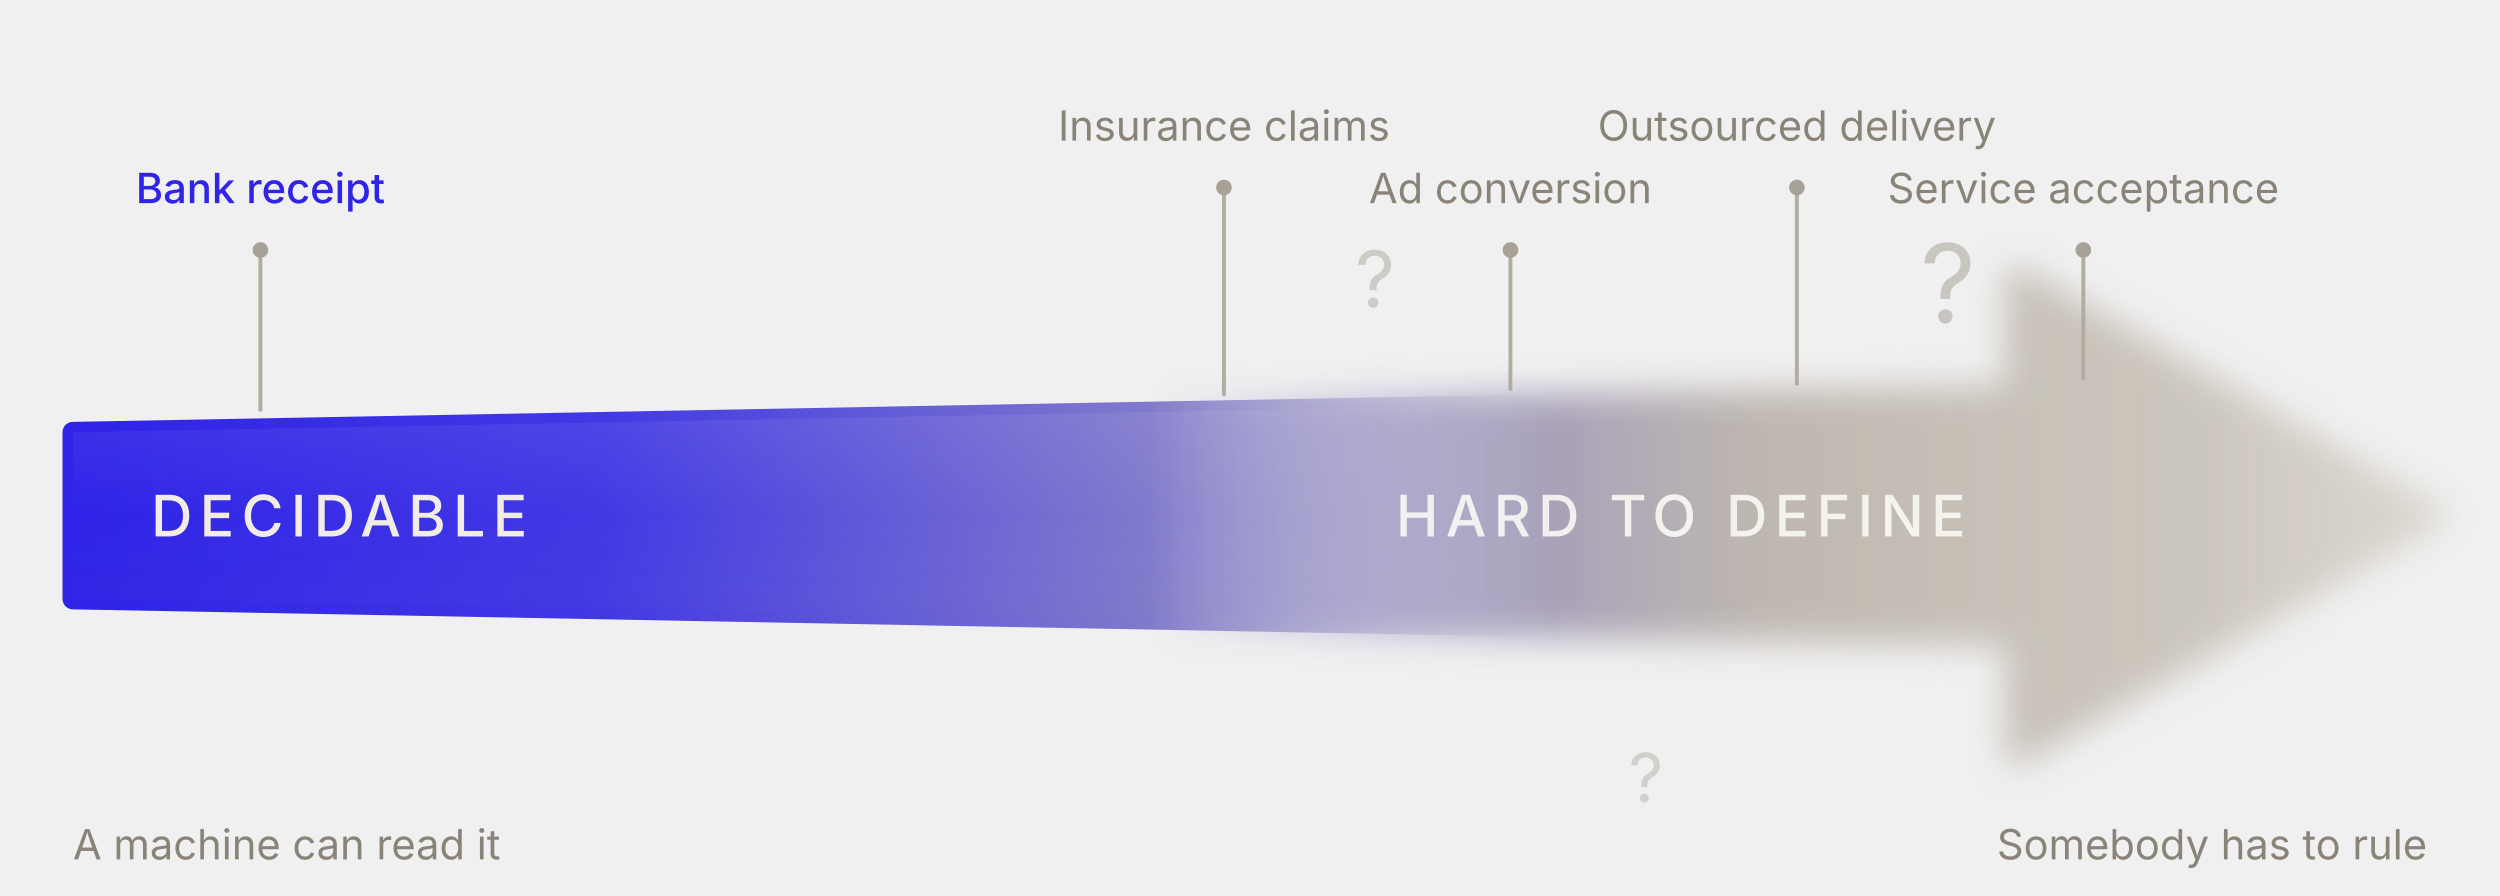
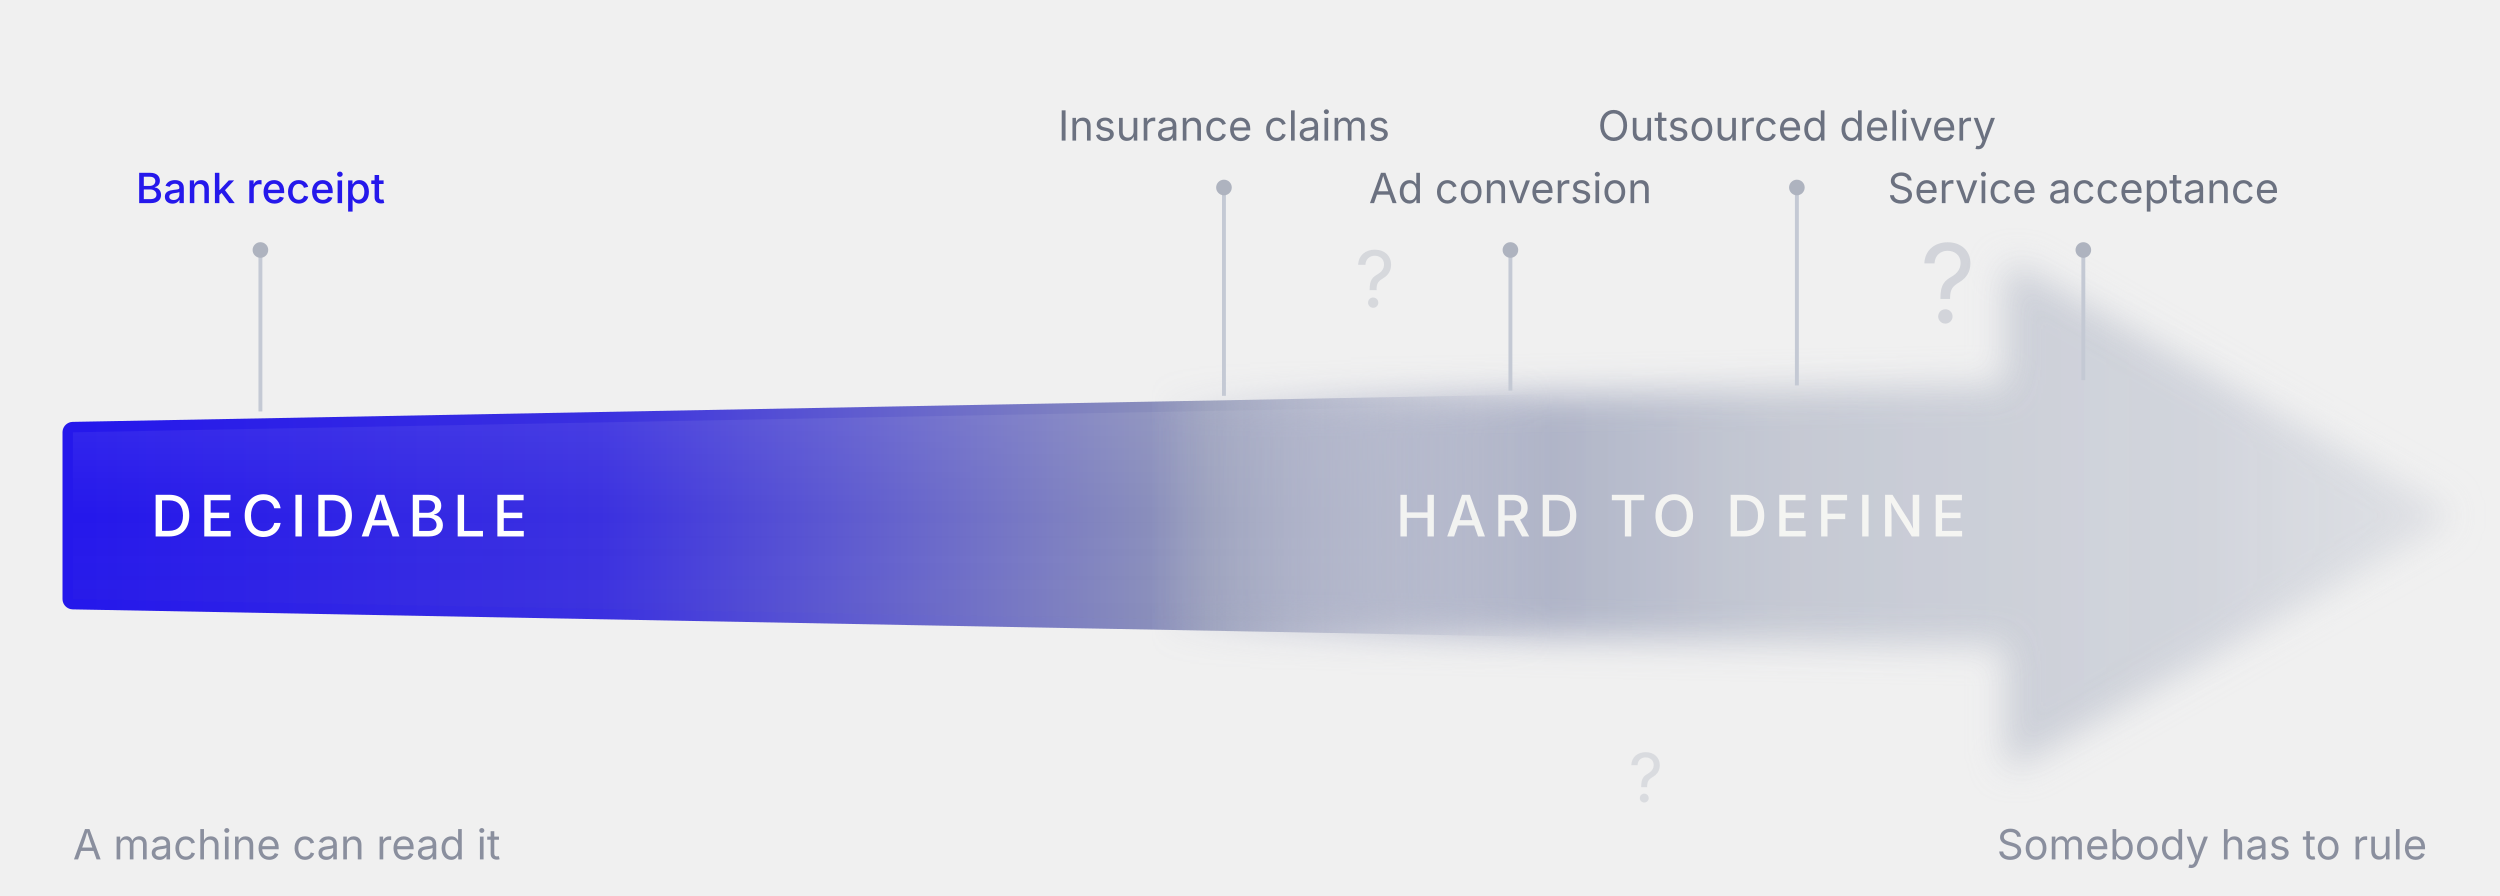
<svg xmlns="http://www.w3.org/2000/svg" viewBox="0 0 960 344" role="img" aria-label="One thick arrow runs from conditions a machine can read, such as a bank receipt, into a region that is hard to define, where insurance claims, ad conversion, outsourced delivery and service acceptance sit and nobody can settle the condition">
  <defs>
    <linearGradient id="drain" x1="0" y1="0" x2="1" y2="0">
-       <stop offset="0" stop-color="#2f24e7" />
-       <stop offset=".22" stop-color="#4238e4" />
-       <stop offset=".48" stop-color="#8781c9" />
-       <stop offset=".72" stop-color="#bdb6ae" />
-       <stop offset="1" stop-color="#cec8bd" />
+       <stop offset="0" stop-color="#2518eb" />
+       <stop offset=".22" stop-color="#3a30e0" />
+       <stop offset=".48" stop-color="#9298b8" />
+       <stop offset=".72" stop-color="#c3c7d2" />
+       <stop offset="1" stop-color="#d4d7de" />
    </linearGradient>
    <linearGradient id="form" x1="0" y1="0" x2="0" y2="1">
      <stop offset="0" stop-color="#fff" stop-opacity=".16" />
      <stop offset=".5" stop-color="#fff" stop-opacity="0" />
      <stop offset="1" stop-color="#000" stop-opacity=".07" />
    </linearGradient>
    <linearGradient id="mCrisp" x1="0" y1="0" x2="1" y2="0">
      <stop offset=".46" stop-color="#fff" />
      <stop offset=".62" stop-color="#000" />
    </linearGradient>
    <linearGradient id="mSoft" x1="0" y1="0" x2="1" y2="0">
      <stop offset=".46" stop-color="#000" />
      <stop offset=".62" stop-color="#fff" />
      <stop offset=".88" stop-color="#e2e2e2" />
      <stop offset="1" stop-color="#8f8f8f" />
    </linearGradient>
    <mask id="crisp">
      <rect width="960" height="344" fill="url(#mCrisp)" />
    </mask>
    <mask id="soft">
      <rect width="960" height="344" fill="url(#mSoft)" />
    </mask>
    <filter id="blur" x="-12%" y="-30%" width="124%" height="160%">
      <feGaussianBlur stdDeviation="6.5" />
    </filter>
    <path id="arrow" d="M28.0 166L774.0 152L774.0 106L936.0 198L774.0 290L774.0 244L28.0 230Z" />
  </defs>
  <style>
    .q1{animation:drift 9s ease-in-out -2s infinite alternate}
    .q2{animation:drift 11s ease-in-out -4s infinite alternate}
    .q3{animation:drift 13s ease-in-out -6s infinite alternate}
    @keyframes drift{from{transform:translateY(-3px)}to{transform:translateY(5px)}}
    @media(prefers-reduced-motion:reduce){.q1,.q2,.q3{animation:none}}
  </style>
  <g mask="url(#crisp)">
    <use href="#arrow" fill="url(#drain)" stroke="url(#drain)" stroke-width="8" stroke-linejoin="round" />
    <use href="#arrow" fill="url(#form)" />
  </g>
  <g mask="url(#soft)" filter="url(#blur)">
    <use href="#arrow" fill="url(#drain)" stroke="url(#drain)" stroke-width="8" stroke-linejoin="round" />
  </g>
  <g font-family="Inter,system-ui,sans-serif" font-size="16">
-     <g stroke="#b3aca0" stroke-width="1.5" fill="none">
+     <g stroke="#c4c9d4" stroke-width="1.5" fill="none">
      <path d="M100 98V158" />
      <path d="M470 74V152" />
      <path d="M580 98V150" />
      <path d="M690 74V148" />
      <path d="M800 98V146" />
    </g>
-     <g fill="#a8a196">
+     <g fill="#aeb3bf">
      <circle cx="100" cy="96" r="3" />
      <circle cx="470" cy="72" r="3" />
      <circle cx="580" cy="96" r="3" />
      <circle cx="690" cy="72" r="3" />
      <circle cx="800" cy="96" r="3" />
    </g>
-     <text x="100" y="78" text-anchor="middle" fill="#2f24e7" font-weight="500">Bank receipt</text>
-     <g fill="#8a8478">
+     <text x="100" y="78" text-anchor="middle" fill="#2518eb" font-weight="500">Bank receipt</text>
+     <g fill="#6b7180">
      <text x="470" y="54" text-anchor="middle">Insurance claims</text>
      <text x="580" y="78" text-anchor="middle">Ad conversion</text>
      <text x="690" y="54" text-anchor="middle">Outsourced delivery</text>
      <text x="800" y="78" text-anchor="middle">Service acceptance</text>
    </g>
  </g>
  <g font-family="Inter,system-ui,sans-serif" font-weight="500" font-size="22" letter-spacing="2.8">
-     <text x="58" y="206" fill="#f1ede6">DECIDABLE</text>
+     <text x="58" y="206" fill="#ffffff">DECIDABLE</text>
    <text x="536" y="206" fill="#fbfaf6" opacity=".88">HARD TO DEFINE</text>
  </g>
-   <g fill="#9b9488" font-family="Inter,system-ui,sans-serif" text-anchor="middle">
+   <g fill="#aeb3bf" font-family="Inter,system-ui,sans-serif" text-anchor="middle">
    <text x="528" y="118" font-size="30" opacity=".40" class="q1">?</text>
    <text x="748" y="124" font-size="42" opacity=".46" class="q3">?</text>
    <text x="632" y="308" font-size="26" opacity=".34" class="q2">?</text>
  </g>
-   <g font-family="Inter,system-ui,sans-serif" font-size="16" fill="#8a8478">
+   <g font-family="Inter,system-ui,sans-serif" font-size="16" fill="#8a8f9e">
    <text x="28" y="330">A machine can read it</text>
    <text x="932" y="330" text-anchor="end">Somebody has to rule</text>
  </g>
</svg>
